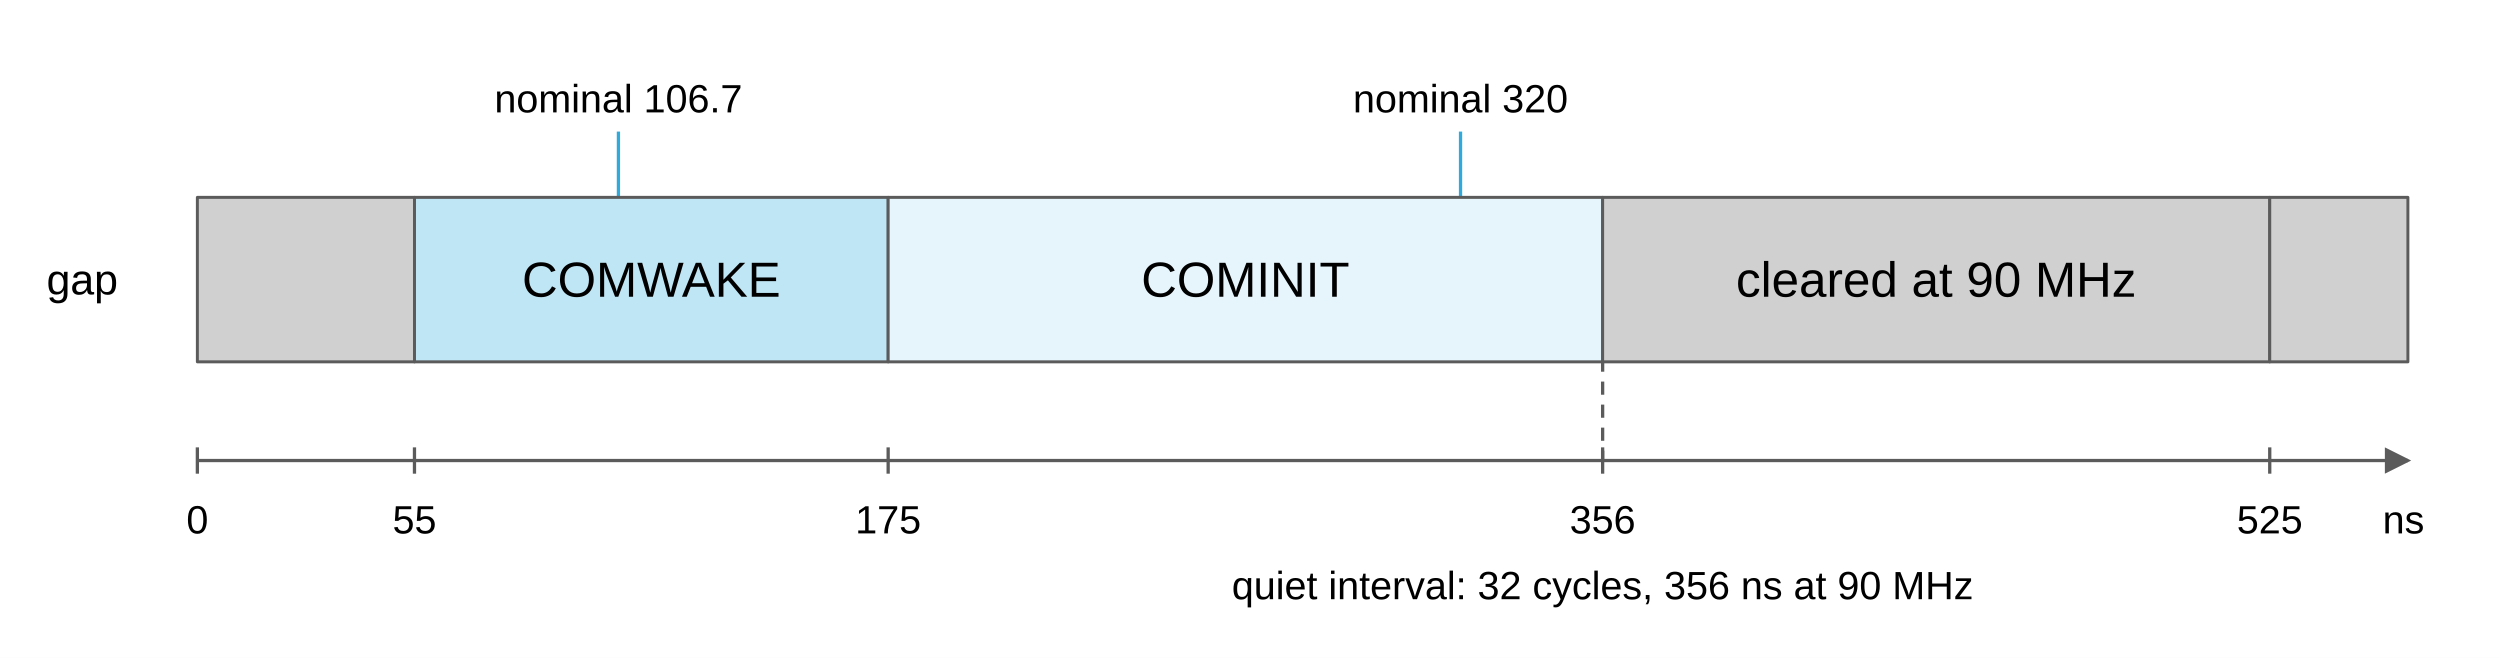
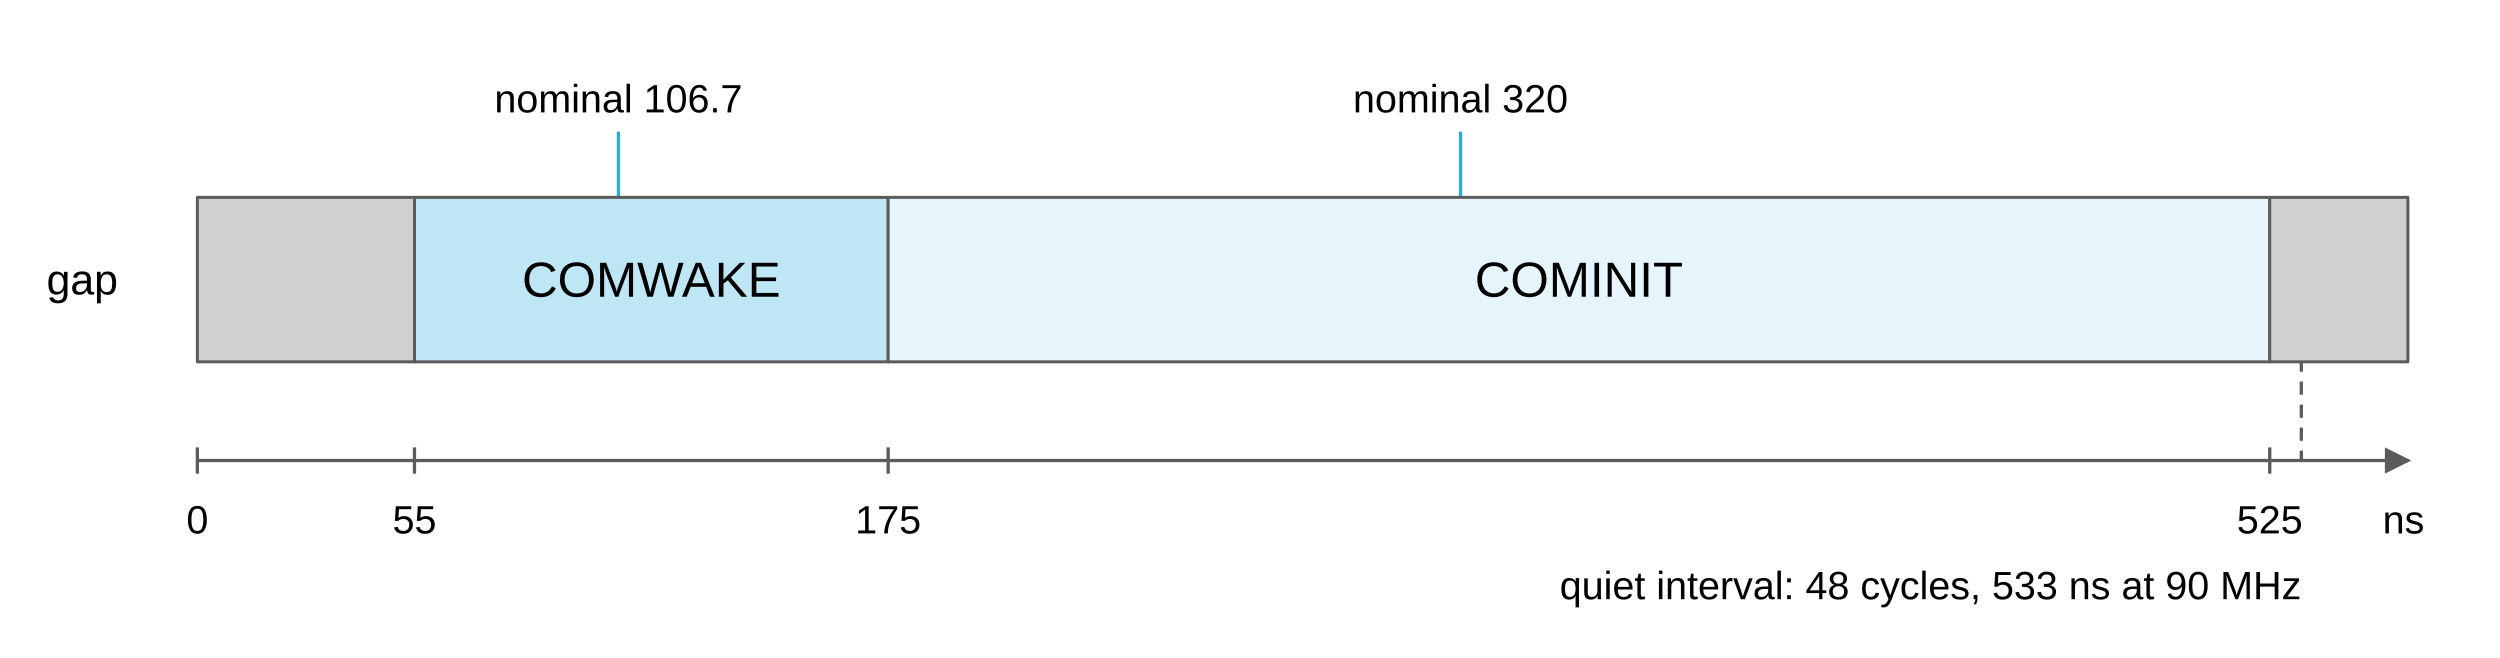
<svg xmlns="http://www.w3.org/2000/svg" width="760" height="200" viewBox="0 0 760 200">
  <defs>
    <marker id="arrow-ctrl" markerUnits="userSpaceOnUse" markerWidth="8" markerHeight="8" refX="7" refY="4" orient="auto">
      <path d="M0,0 L8,4 L0,8 Z" fill="#5b5b5b" />
    </marker>
    <marker id="arrow-ctrl-rev" markerUnits="userSpaceOnUse" markerWidth="8" markerHeight="8" refX="1" refY="4" orient="auto">
      <path d="M8,0 L0,4 L8,8 Z" fill="#5b5b5b" />
    </marker>
    <marker id="arrow-stream" markerUnits="userSpaceOnUse" markerWidth="9" markerHeight="9" refX="9" refY="4.5" orient="auto">
      <path d="M0,0 L9,4.5 L0,9 Z" fill="#606060" />
    </marker>
    <marker id="arrow-accent" markerUnits="userSpaceOnUse" markerWidth="9" markerHeight="9" refX="9" refY="4.5" orient="auto">
      <path d="M0,0 L9,4.5 L0,9 Z" fill="#2eaadc" />
    </marker>
    <marker id="arrow-accent-rev" markerUnits="userSpaceOnUse" markerWidth="9" markerHeight="9" refX="0" refY="4.5" orient="auto">
      <path d="M9,0 L0,4.5 L9,9 Z" fill="#2eaadc" />
    </marker>
    <marker id="arrow-stream-rev" markerUnits="userSpaceOnUse" markerWidth="9" markerHeight="9" refX="0" refY="4.5" orient="auto">
      <path d="M9,0 L0,4.5 L9,9 Z" fill="#606060" />
    </marker>
  </defs>
  <rect width="100%" height="100%" fill="#ffffff" />
  <polyline points="60,140 732,140" fill="none" stroke="#5b5b5b" stroke-width="1.0" marker-end="url(#arrow-ctrl)" />
  <polyline points="60,136 60,144" fill="none" stroke="#5b5b5b" stroke-width="1.0" />
  <polyline points="126,136 126,144" fill="none" stroke="#5b5b5b" stroke-width="1.0" />
  <polyline points="270,136 270,144" fill="none" stroke="#5b5b5b" stroke-width="1.0" />
-   <polyline points="487.2,136 487.2,144" fill="none" stroke="#5b5b5b" stroke-width="1.0" />
  <polyline points="690,136 690,144" fill="none" stroke="#5b5b5b" stroke-width="1.0" />
-   <polyline points="487.2,60 487.2,140" fill="none" stroke="#5b5b5b" stroke-width="1.0" stroke-dasharray="4,3" />
+   <polyline points="699.6,60 699.6,140" fill="none" stroke="#5b5b5b" stroke-width="1.0" stroke-dasharray="4,3" />
  <polyline points="188,40 188,60" fill="none" stroke="#2eaadc" stroke-width="1.0" />
  <polyline points="444,40 444,60" fill="none" stroke="#2eaadc" stroke-width="1.0" />
  <g fill="#bfe6f5" stroke="#5b5b5b" stroke-width="0.9" stroke-linejoin="round">
    <rect x="126" y="60" width="144" height="50" rx="0" ry="0" />
  </g>
  <text x="198" y="85" font-family="Carlito, Calibri, 'Liberation Sans', Arial, sans-serif" font-size="15" fill="#000000" text-anchor="middle" dominant-baseline="central">
    <tspan x="198" dy="0">COMWAKE</tspan>
  </text>
  <g fill="#e6f5fb" stroke="#5b5b5b" stroke-width="0.9" stroke-linejoin="round">
-     <rect x="270" y="60" width="217.2" height="50" rx="0" ry="0" />
+     <rect x="270" y="60" width="420" height="50" rx="0" ry="0" />
  </g>
-   <text x="378.6" y="85" font-family="Carlito, Calibri, 'Liberation Sans', Arial, sans-serif" font-size="15" fill="#000000" text-anchor="middle" dominant-baseline="central">
-     <tspan x="378.6" dy="0">COMINIT</tspan>
-   </text>
-   <g fill="#d0d0d0" stroke="#5b5b5b" stroke-width="0.9" stroke-linejoin="round">
-     <rect x="487.2" y="60" width="202.8" height="50" rx="0" ry="0" />
-   </g>
-   <text x="588.6" y="85" font-family="Carlito, Calibri, 'Liberation Sans', Arial, sans-serif" font-size="15" fill="#000000" text-anchor="middle" dominant-baseline="central">
-     <tspan x="588.6" dy="0">cleared at 90 MHz</tspan>
+   <text x="480" y="85" font-family="Carlito, Calibri, 'Liberation Sans', Arial, sans-serif" font-size="15" fill="#000000" text-anchor="middle" dominant-baseline="central">
+     <tspan x="480" dy="0">COMINIT</tspan>
  </text>
  <g fill="#d0d0d0" stroke="#5b5b5b" stroke-width="0.9" stroke-linejoin="round">
    <rect x="60" y="60" width="66" height="50" rx="0" ry="0" />
  </g>
  <g fill="#d0d0d0" stroke="#5b5b5b" stroke-width="0.9" stroke-linejoin="round">
    <rect x="690" y="60" width="42" height="50" rx="0" ry="0" />
  </g>
  <text x="60" y="158" font-family="Carlito, Calibri, 'Liberation Sans', Arial, sans-serif" font-size="12" fill="#000000" text-anchor="middle" dominant-baseline="central">
    <tspan x="60" dy="0">0</tspan>
  </text>
  <text x="126" y="158" font-family="Carlito, Calibri, 'Liberation Sans', Arial, sans-serif" font-size="12" fill="#000000" text-anchor="middle" dominant-baseline="central">
    <tspan x="126" dy="0">55</tspan>
  </text>
  <text x="270" y="158" font-family="Carlito, Calibri, 'Liberation Sans', Arial, sans-serif" font-size="12" fill="#000000" text-anchor="middle" dominant-baseline="central">
    <tspan x="270" dy="0">175</tspan>
  </text>
-   <text x="487.2" y="158" font-family="Carlito, Calibri, 'Liberation Sans', Arial, sans-serif" font-size="12" fill="#000000" text-anchor="middle" dominant-baseline="central">
-     <tspan x="487.2" dy="0">356</tspan>
-   </text>
  <text x="690" y="158" font-family="Carlito, Calibri, 'Liberation Sans', Arial, sans-serif" font-size="12" fill="#000000" text-anchor="middle" dominant-baseline="central">
    <tspan x="690" dy="0">525</tspan>
  </text>
  <text x="737" y="158" font-family="Carlito, Calibri, 'Liberation Sans', Arial, sans-serif" font-size="12" fill="#000000" text-anchor="end" dominant-baseline="central">
    <tspan x="737" dy="0">ns</tspan>
  </text>
  <text x="25" y="85" font-family="Carlito, Calibri, 'Liberation Sans', Arial, sans-serif" font-size="13" fill="#000000" text-anchor="middle" dominant-baseline="central">
    <tspan x="25" dy="0">gap</tspan>
  </text>
-   <text x="487.2" y="178" font-family="Carlito, Calibri, 'Liberation Sans', Arial, sans-serif" font-size="12" fill="#000000" text-anchor="middle" dominant-baseline="central">
-     <tspan x="487.2" dy="0">quiet interval: 32 cycles, 356 ns at 90 MHz</tspan>
+   <text x="699.6" y="178" font-family="Carlito, Calibri, 'Liberation Sans', Arial, sans-serif" font-size="12" fill="#000000" text-anchor="end" dominant-baseline="central">
+     <tspan x="699.6" dy="0">quiet interval: 48 cycles, 533 ns at 90 MHz</tspan>
  </text>
  <text x="188" y="30" font-family="Carlito, Calibri, 'Liberation Sans', Arial, sans-serif" font-size="12" fill="#000000" text-anchor="middle" dominant-baseline="central">
    <tspan x="188" dy="0">nominal 106.7</tspan>
  </text>
  <text x="444" y="30" font-family="Carlito, Calibri, 'Liberation Sans', Arial, sans-serif" font-size="12" fill="#000000" text-anchor="middle" dominant-baseline="central">
    <tspan x="444" dy="0">nominal 320</tspan>
  </text>
</svg>
